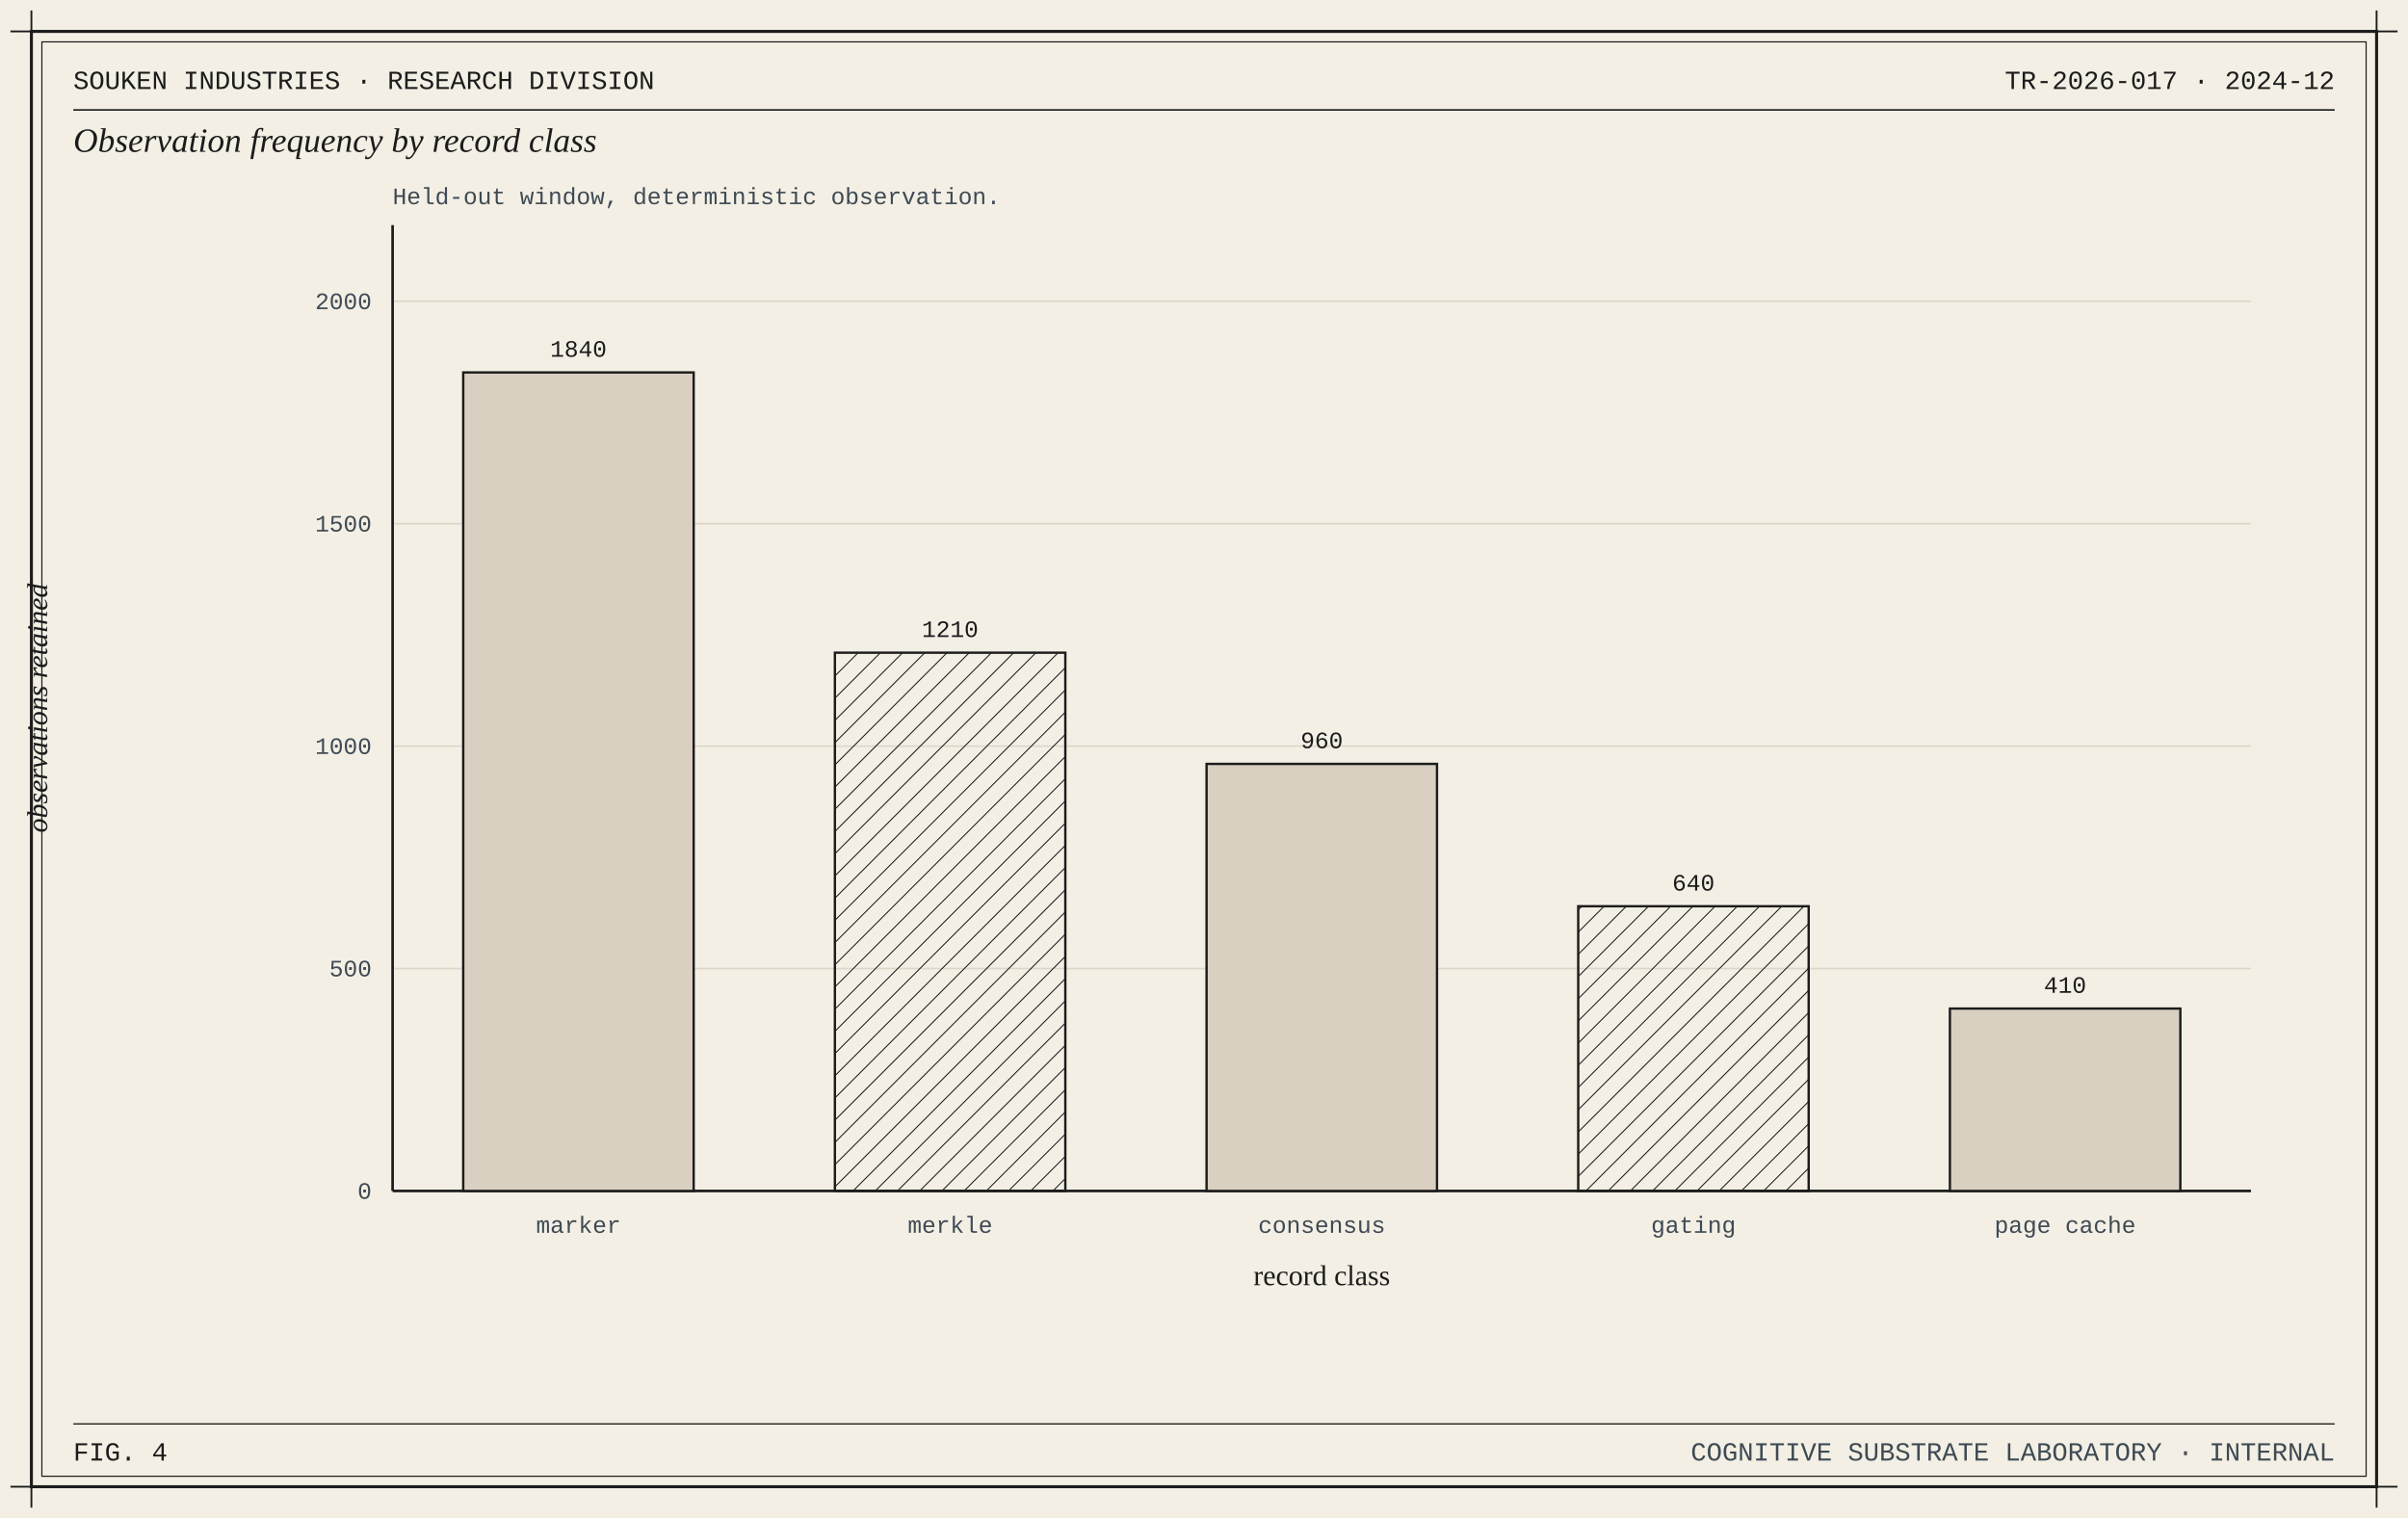
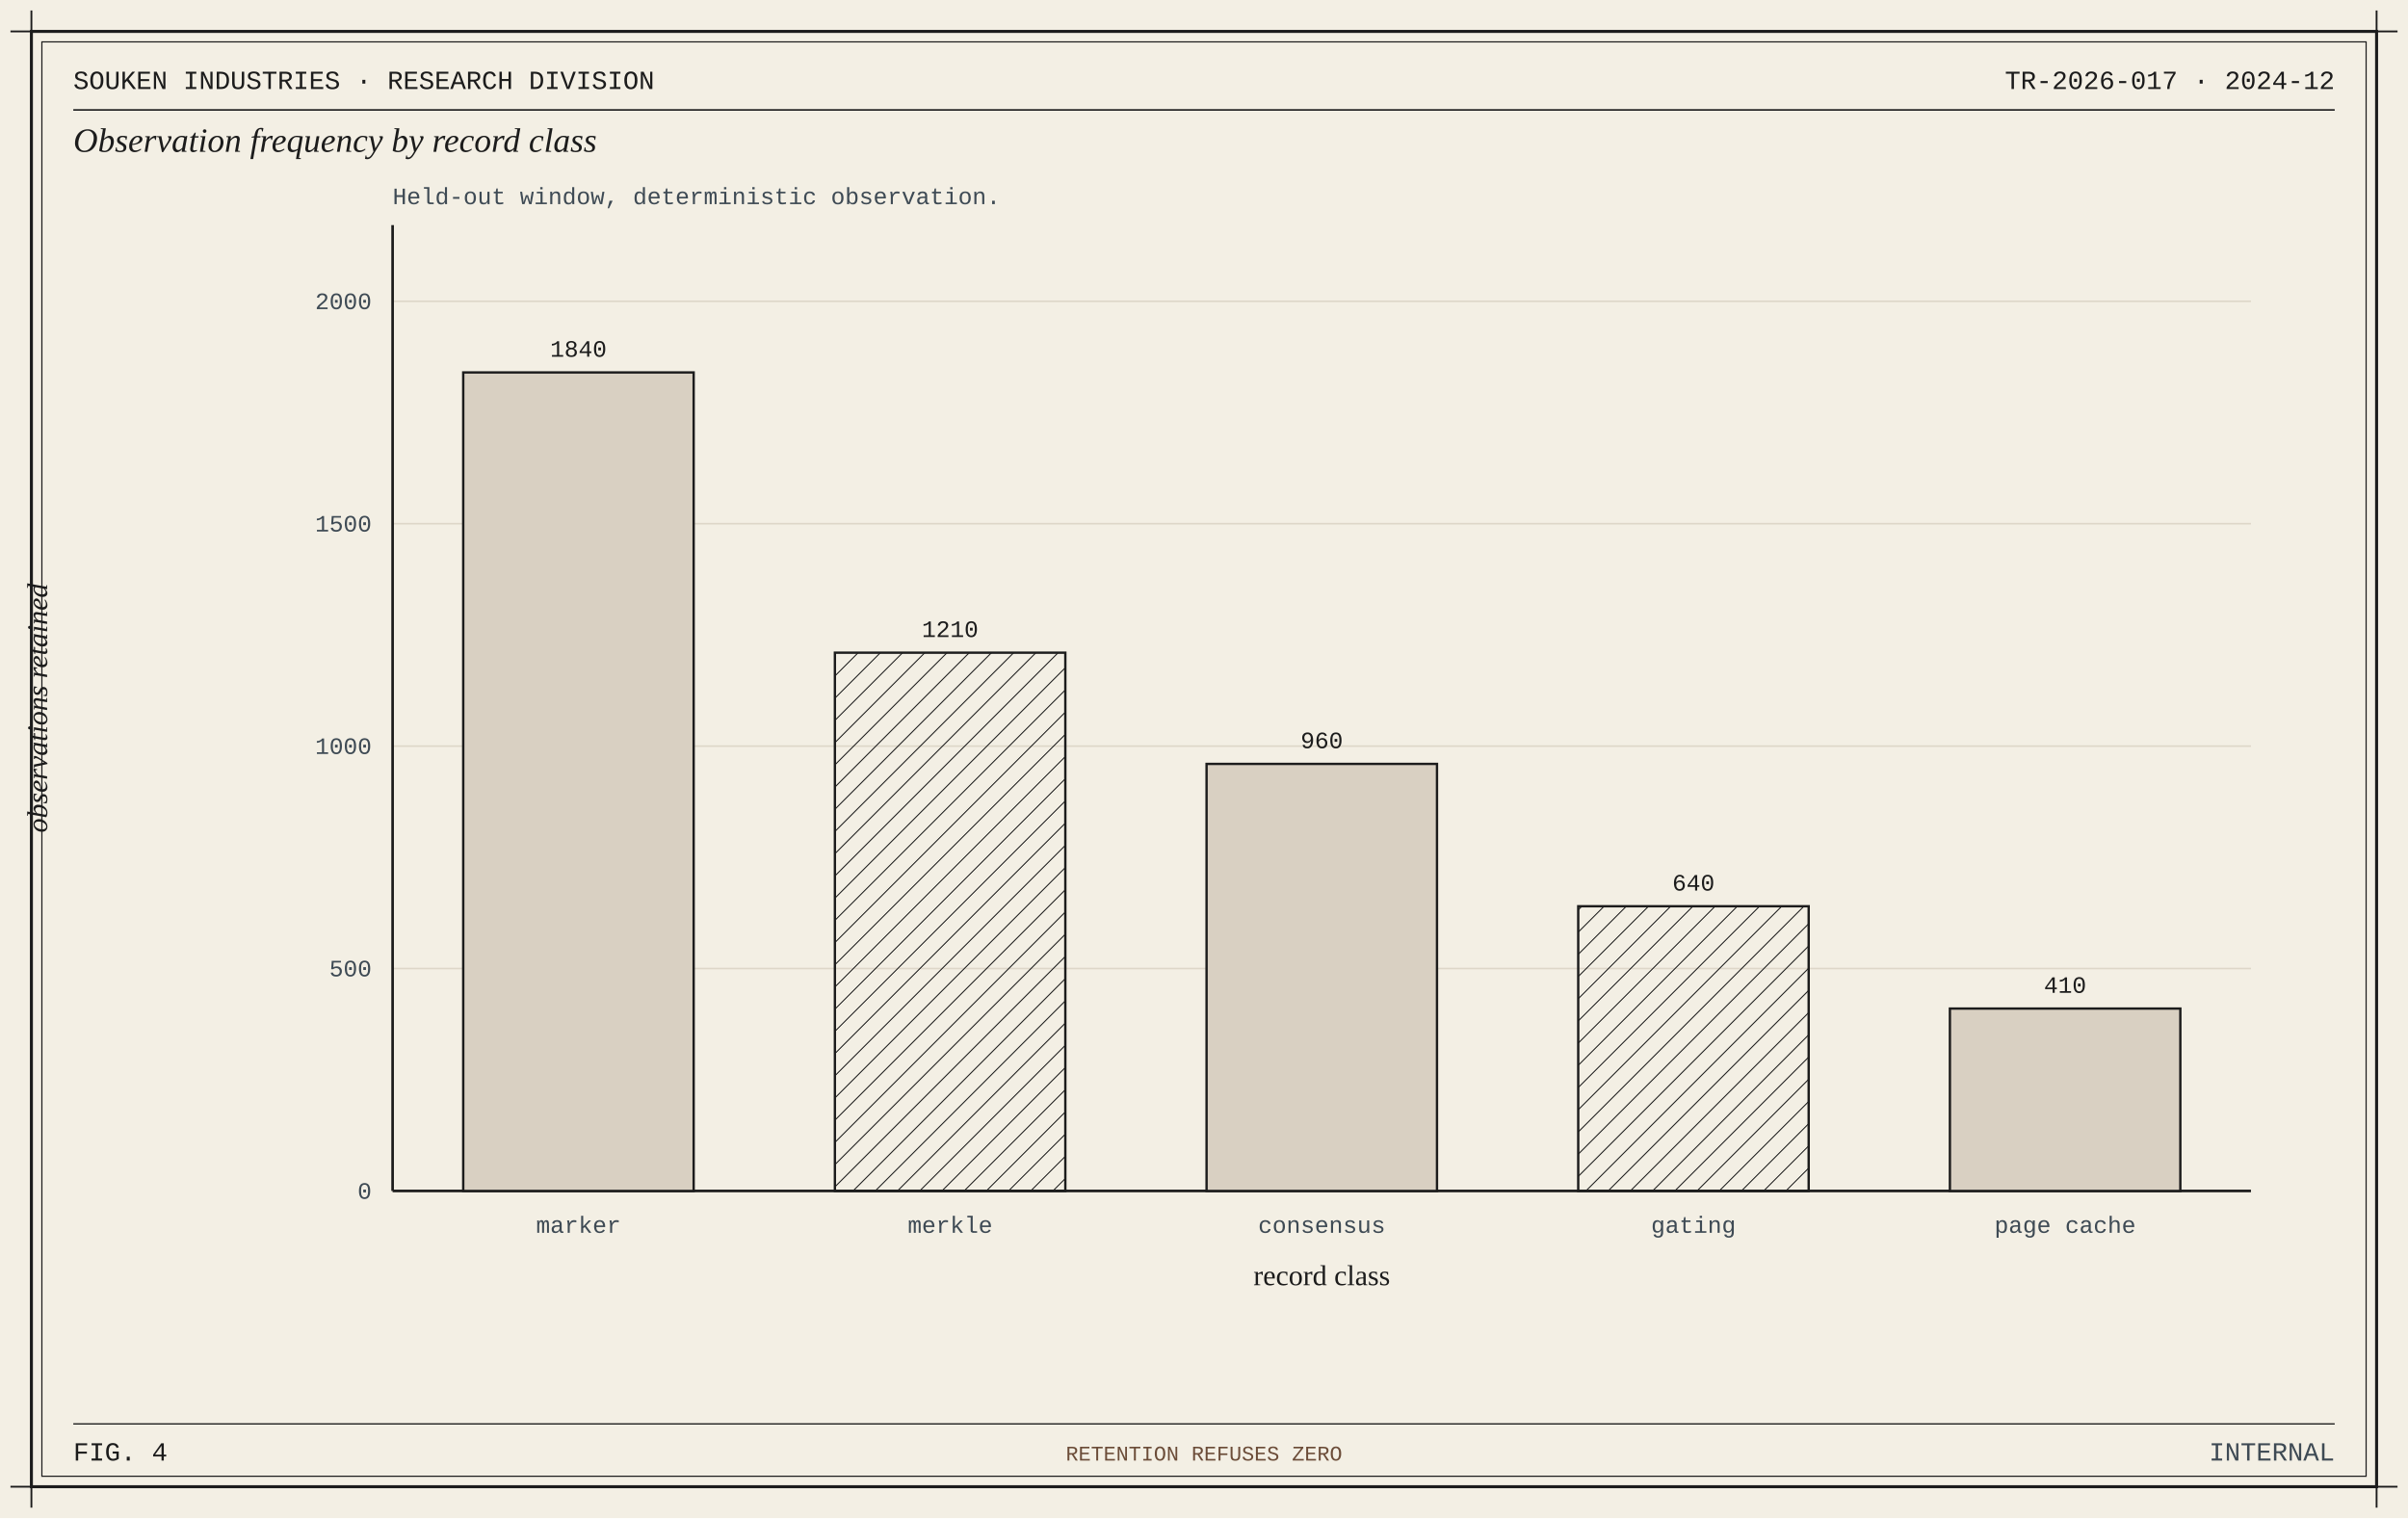
<svg xmlns="http://www.w3.org/2000/svg" width="920" height="580" viewBox="0 0 920 580">
  <defs>
    <marker id="arrow" viewBox="0 0 10 10" refX="9" refY="5" markerWidth="7" markerHeight="7" orient="auto">
      <path d="M0 0 L10 5 L0 10 Z" fill="#1c1c1c" />
    </marker>
    <pattern id="hatch" patternUnits="userSpaceOnUse" width="6" height="6" patternTransform="rotate(45)">
      <line x1="0" y1="0" x2="0" y2="6" stroke="#1c1c1c" stroke-width="0.7" />
    </pattern>
  </defs>
  <rect x="0.00" y="0.00" width="920.00" height="580.00" fill="#f3efe4" stroke="none" stroke-width="1" />
  <rect x="12.00" y="12.00" width="896.00" height="556.00" fill="none" stroke="#1c1c1c" stroke-width="1.15" />
  <rect x="16.00" y="16.00" width="888.00" height="548.00" fill="none" stroke="#1c1c1c" stroke-width="0.45" />
  <line x1="12.00" y1="12.00" x2="4.00" y2="12.00" stroke="#1c1c1c" stroke-width="0.7" />
  <line x1="12.00" y1="12.00" x2="12.00" y2="4.00" stroke="#1c1c1c" stroke-width="0.7" />
  <line x1="908.00" y1="12.00" x2="916.00" y2="12.00" stroke="#1c1c1c" stroke-width="0.7" />
  <line x1="908.00" y1="12.00" x2="908.00" y2="4.00" stroke="#1c1c1c" stroke-width="0.7" />
  <line x1="12.00" y1="568.00" x2="4.00" y2="568.00" stroke="#1c1c1c" stroke-width="0.7" />
  <line x1="12.00" y1="568.00" x2="12.00" y2="576.00" stroke="#1c1c1c" stroke-width="0.7" />
  <line x1="908.00" y1="568.00" x2="916.00" y2="568.00" stroke="#1c1c1c" stroke-width="0.7" />
  <line x1="908.00" y1="568.00" x2="908.00" y2="576.00" stroke="#1c1c1c" stroke-width="0.7" />
  <text x="28.00" y="34.00" fill="#1c1c1c" font-size="10" font-family="Liberation Mono, Courier New, monospace" font-style="normal" font-weight="normal" text-anchor="start">SOUKEN INDUSTRIES  ·  RESEARCH DIVISION</text>
  <text x="892.00" y="34.00" fill="#1c1c1c" font-size="10" font-family="Liberation Mono, Courier New, monospace" font-style="normal" font-weight="normal" text-anchor="end">TR-2026-017  ·  2024-12</text>
  <line x1="28.00" y1="42.00" x2="892.00" y2="42.00" stroke="#1c1c1c" stroke-width="0.6" />
  <text x="28.00" y="58.00" fill="#1c1c1c" font-size="13" font-family="Liberation Serif, Times New Roman, serif" font-style="italic" font-weight="normal" text-anchor="start">Observation frequency by record class</text>
  <line x1="28.00" y1="544.00" x2="892.00" y2="544.00" stroke="#1c1c1c" stroke-width="0.5" />
  <text x="28.00" y="558.00" fill="#1c1c1c" font-size="10" font-family="Liberation Mono, Courier New, monospace" font-style="normal" font-weight="normal" text-anchor="start">FIG. 4</text>
-   <text x="892.00" y="558.00" fill="#3e4a54" font-size="10" font-family="Liberation Mono, Courier New, monospace" font-style="normal" font-weight="normal" text-anchor="end">COGNITIVE SUBSTRATE LABORATORY  ·  INTERNAL</text>
+   <text x="460.00" y="558.00" fill="#6b4c38" font-size="8" font-family="Liberation Mono, Courier New, monospace" font-style="normal" font-weight="normal" text-anchor="middle">RETENTION REFUSES ZERO</text>
+   <text x="892.00" y="558.00" fill="#3e4a54" font-size="10" font-family="Liberation Mono, Courier New, monospace" font-style="normal" font-weight="normal" text-anchor="end">INTERNAL</text>
  <line x1="150.00" y1="455.00" x2="860.00" y2="455.00" stroke="#ddd6c8" stroke-width="0.6" />
  <text x="142.00" y="458.00" fill="#3e4a54" font-size="9" font-family="Liberation Mono, Courier New, monospace" font-style="normal" font-weight="normal" text-anchor="end">0</text>
  <line x1="150.00" y1="370.02" x2="860.00" y2="370.02" stroke="#ddd6c8" stroke-width="0.6" />
  <text x="142.00" y="373.02" fill="#3e4a54" font-size="9" font-family="Liberation Mono, Courier New, monospace" font-style="normal" font-weight="normal" text-anchor="end">500</text>
  <line x1="150.00" y1="285.05" x2="860.00" y2="285.05" stroke="#ddd6c8" stroke-width="0.6" />
  <text x="142.00" y="288.05" fill="#3e4a54" font-size="9" font-family="Liberation Mono, Courier New, monospace" font-style="normal" font-weight="normal" text-anchor="end">1000</text>
  <line x1="150.00" y1="200.07" x2="860.00" y2="200.07" stroke="#ddd6c8" stroke-width="0.6" />
  <text x="142.00" y="203.07" fill="#3e4a54" font-size="9" font-family="Liberation Mono, Courier New, monospace" font-style="normal" font-weight="normal" text-anchor="end">1500</text>
  <line x1="150.00" y1="115.10" x2="860.00" y2="115.10" stroke="#ddd6c8" stroke-width="0.6" />
  <text x="142.00" y="118.10" fill="#3e4a54" font-size="9" font-family="Liberation Mono, Courier New, monospace" font-style="normal" font-weight="normal" text-anchor="end">2000</text>
  <line x1="150.00" y1="86.00" x2="150.00" y2="455.00" stroke="#1c1c1c" stroke-width="1" />
  <line x1="150.00" y1="455.00" x2="860.00" y2="455.00" stroke="#1c1c1c" stroke-width="1" />
  <rect x="176.98" y="142.29" width="88.04" height="312.71" fill="#d9d0c2" stroke="#1c1c1c" stroke-width="0.9" />
  <text x="221.00" y="136.29" fill="#1c1c1c" font-size="9" font-family="Liberation Mono, Courier New, monospace" font-style="normal" font-weight="normal" text-anchor="middle">1840</text>
  <text x="221.00" y="471.00" fill="#3e4a54" font-size="9" font-family="Liberation Mono, Courier New, monospace" font-style="normal" font-weight="normal" text-anchor="middle">marker</text>
  <rect x="318.98" y="249.36" width="88.04" height="205.64" fill="url(#hatch)" stroke="#1c1c1c" stroke-width="0.9" />
  <text x="363.00" y="243.36" fill="#1c1c1c" font-size="9" font-family="Liberation Mono, Courier New, monospace" font-style="normal" font-weight="normal" text-anchor="middle">1210</text>
  <text x="363.00" y="471.00" fill="#3e4a54" font-size="9" font-family="Liberation Mono, Courier New, monospace" font-style="normal" font-weight="normal" text-anchor="middle">merkle</text>
  <rect x="460.98" y="291.85" width="88.04" height="163.15" fill="#d9d0c2" stroke="#1c1c1c" stroke-width="0.9" />
  <text x="505.00" y="285.85" fill="#1c1c1c" font-size="9" font-family="Liberation Mono, Courier New, monospace" font-style="normal" font-weight="normal" text-anchor="middle">960</text>
  <text x="505.00" y="471.00" fill="#3e4a54" font-size="9" font-family="Liberation Mono, Courier New, monospace" font-style="normal" font-weight="normal" text-anchor="middle">consensus</text>
  <rect x="602.98" y="346.23" width="88.04" height="108.77" fill="url(#hatch)" stroke="#1c1c1c" stroke-width="0.9" />
  <text x="647.00" y="340.23" fill="#1c1c1c" font-size="9" font-family="Liberation Mono, Courier New, monospace" font-style="normal" font-weight="normal" text-anchor="middle">640</text>
  <text x="647.00" y="471.00" fill="#3e4a54" font-size="9" font-family="Liberation Mono, Courier New, monospace" font-style="normal" font-weight="normal" text-anchor="middle">gating</text>
  <rect x="744.98" y="385.32" width="88.04" height="69.68" fill="#d9d0c2" stroke="#1c1c1c" stroke-width="0.9" />
  <text x="789.00" y="379.32" fill="#1c1c1c" font-size="9" font-family="Liberation Mono, Courier New, monospace" font-style="normal" font-weight="normal" text-anchor="middle">410</text>
  <text x="789.00" y="471.00" fill="#3e4a54" font-size="9" font-family="Liberation Mono, Courier New, monospace" font-style="normal" font-weight="normal" text-anchor="middle">page cache</text>
  <text x="505.00" y="491.00" fill="#1c1c1c" font-size="11" font-family="Liberation Serif, Times New Roman, serif" font-style="normal" font-weight="normal" text-anchor="middle">record class</text>
  <text x="18" y="270.50" fill="#1c1c1c" font-size="11" font-family="Liberation Serif, Times New Roman, serif" font-style="italic" text-anchor="middle" transform="rotate(-90 18 270.50)">observations retained</text>
  <text x="150.00" y="78.00" fill="#3e4a54" font-size="9" font-family="Liberation Mono, Courier New, monospace" font-style="normal" font-weight="normal" text-anchor="start">Held-out window, deterministic observation.</text>
</svg>
